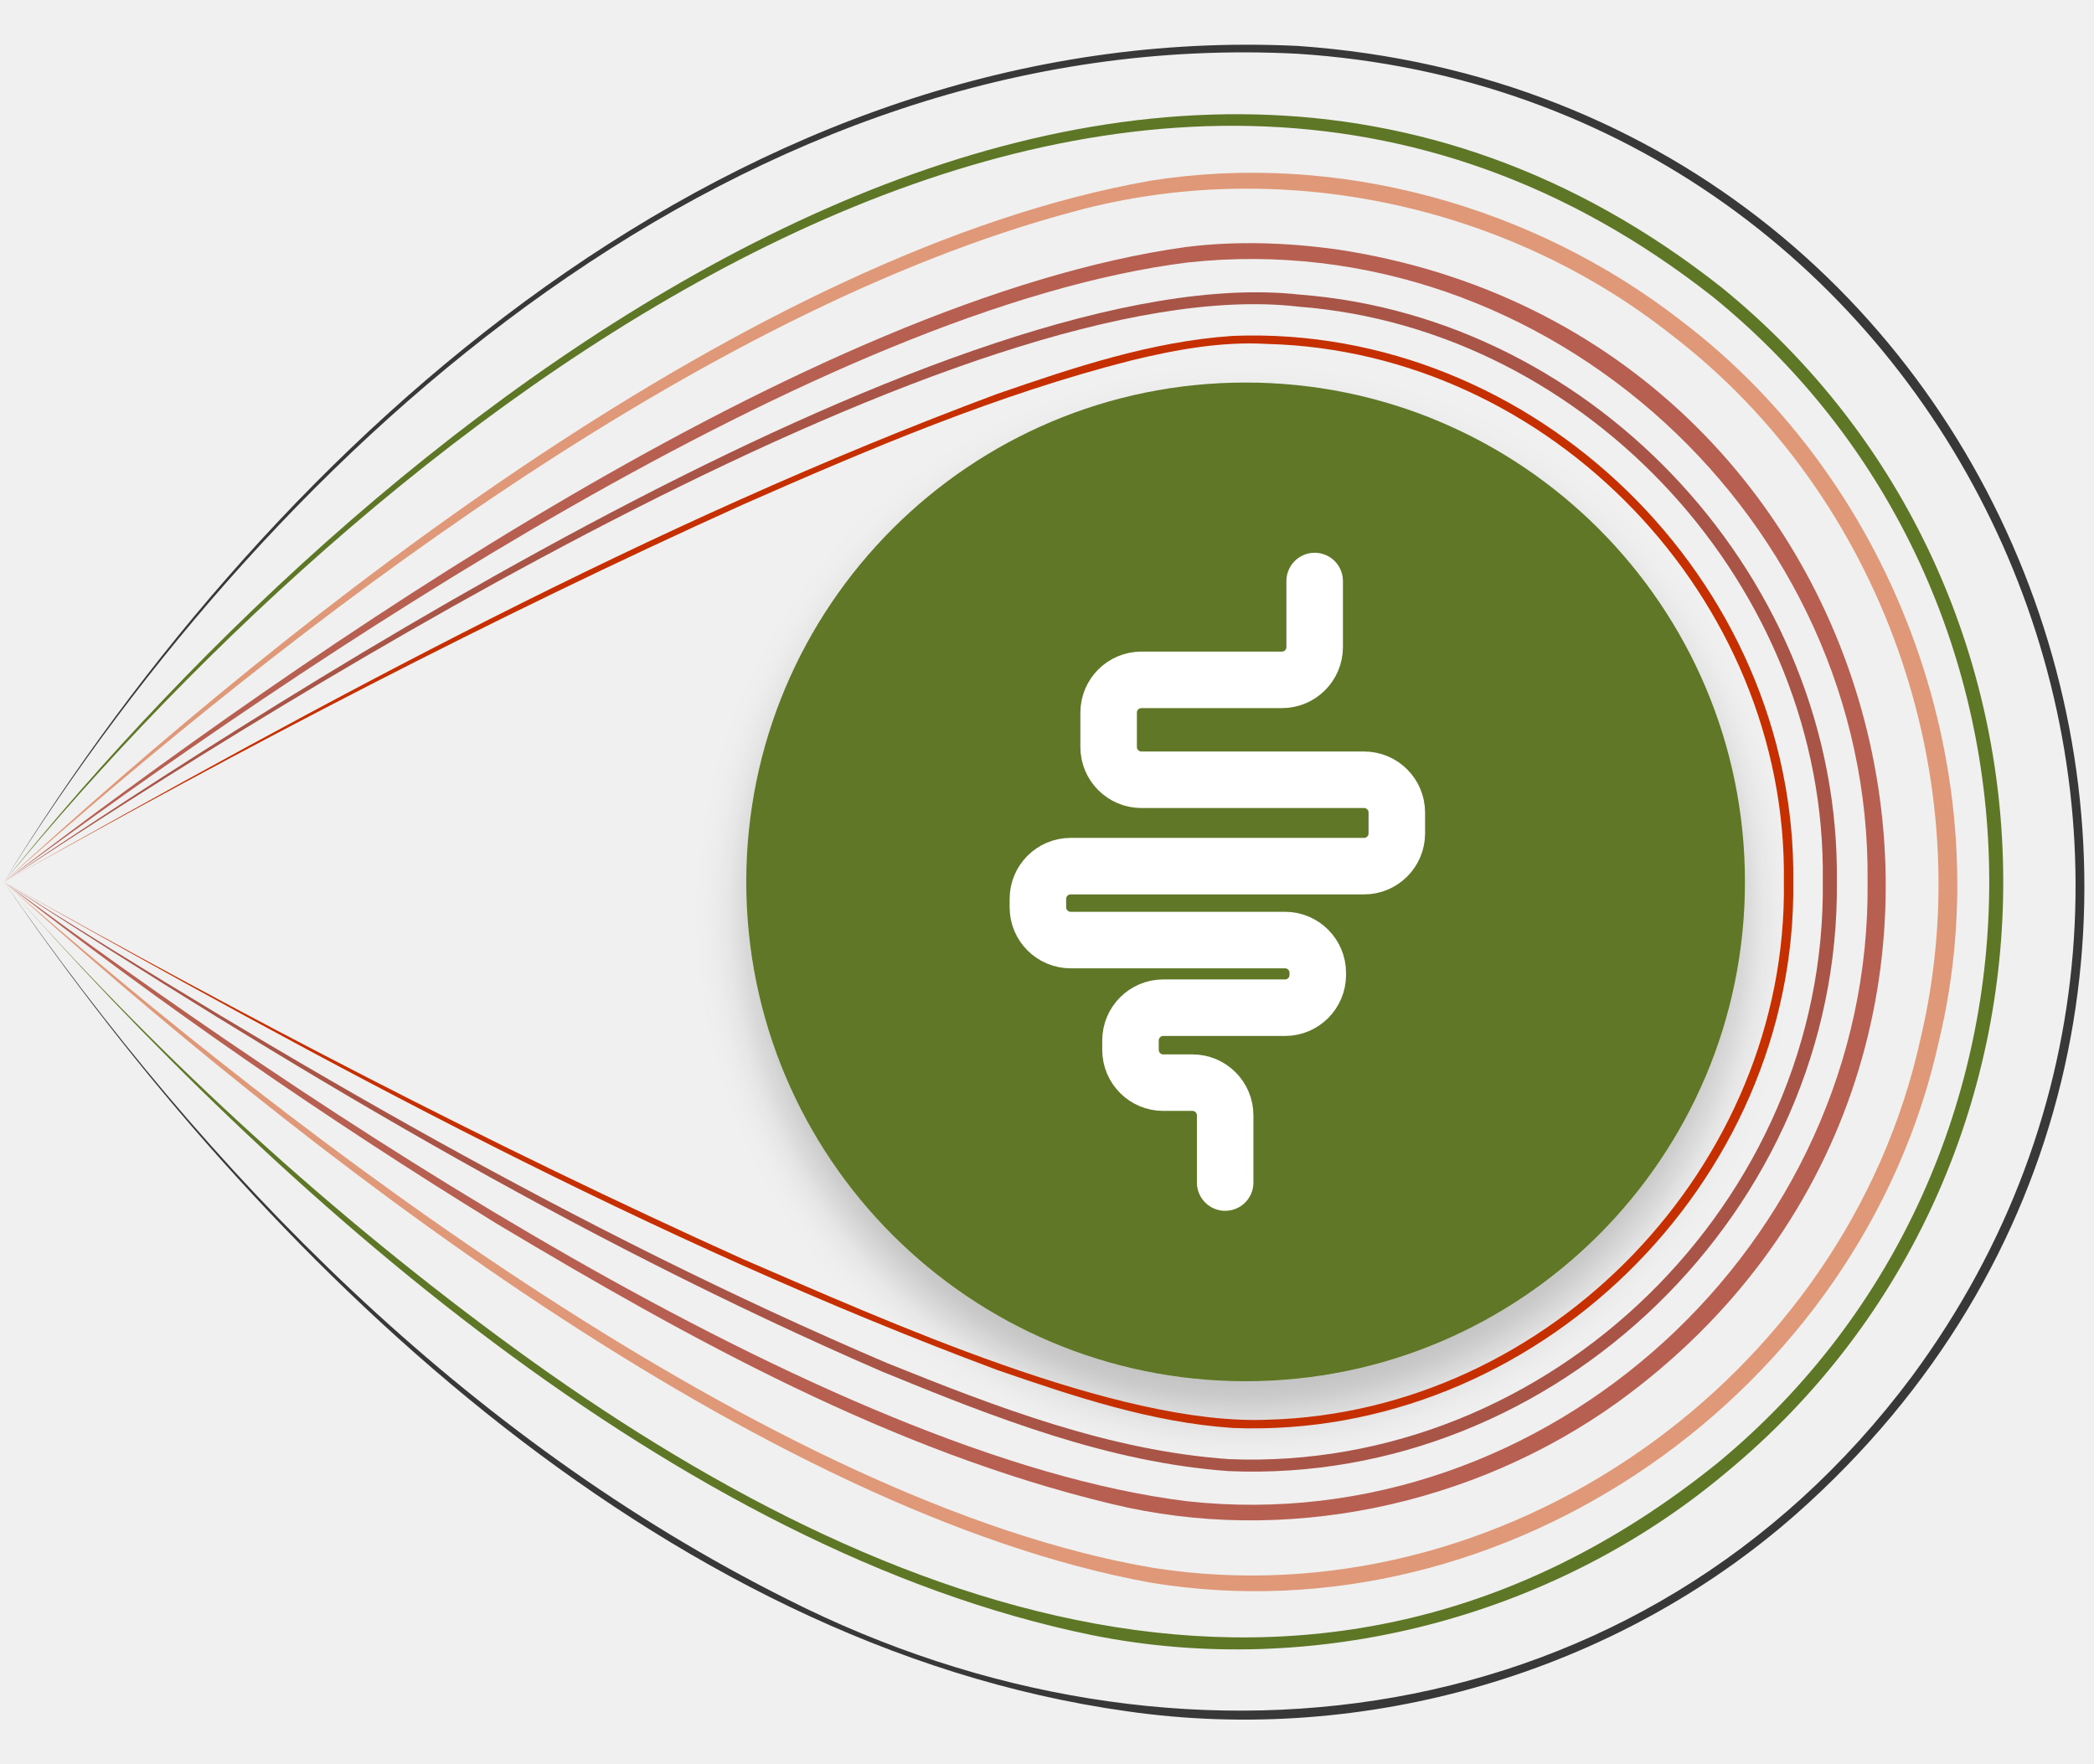
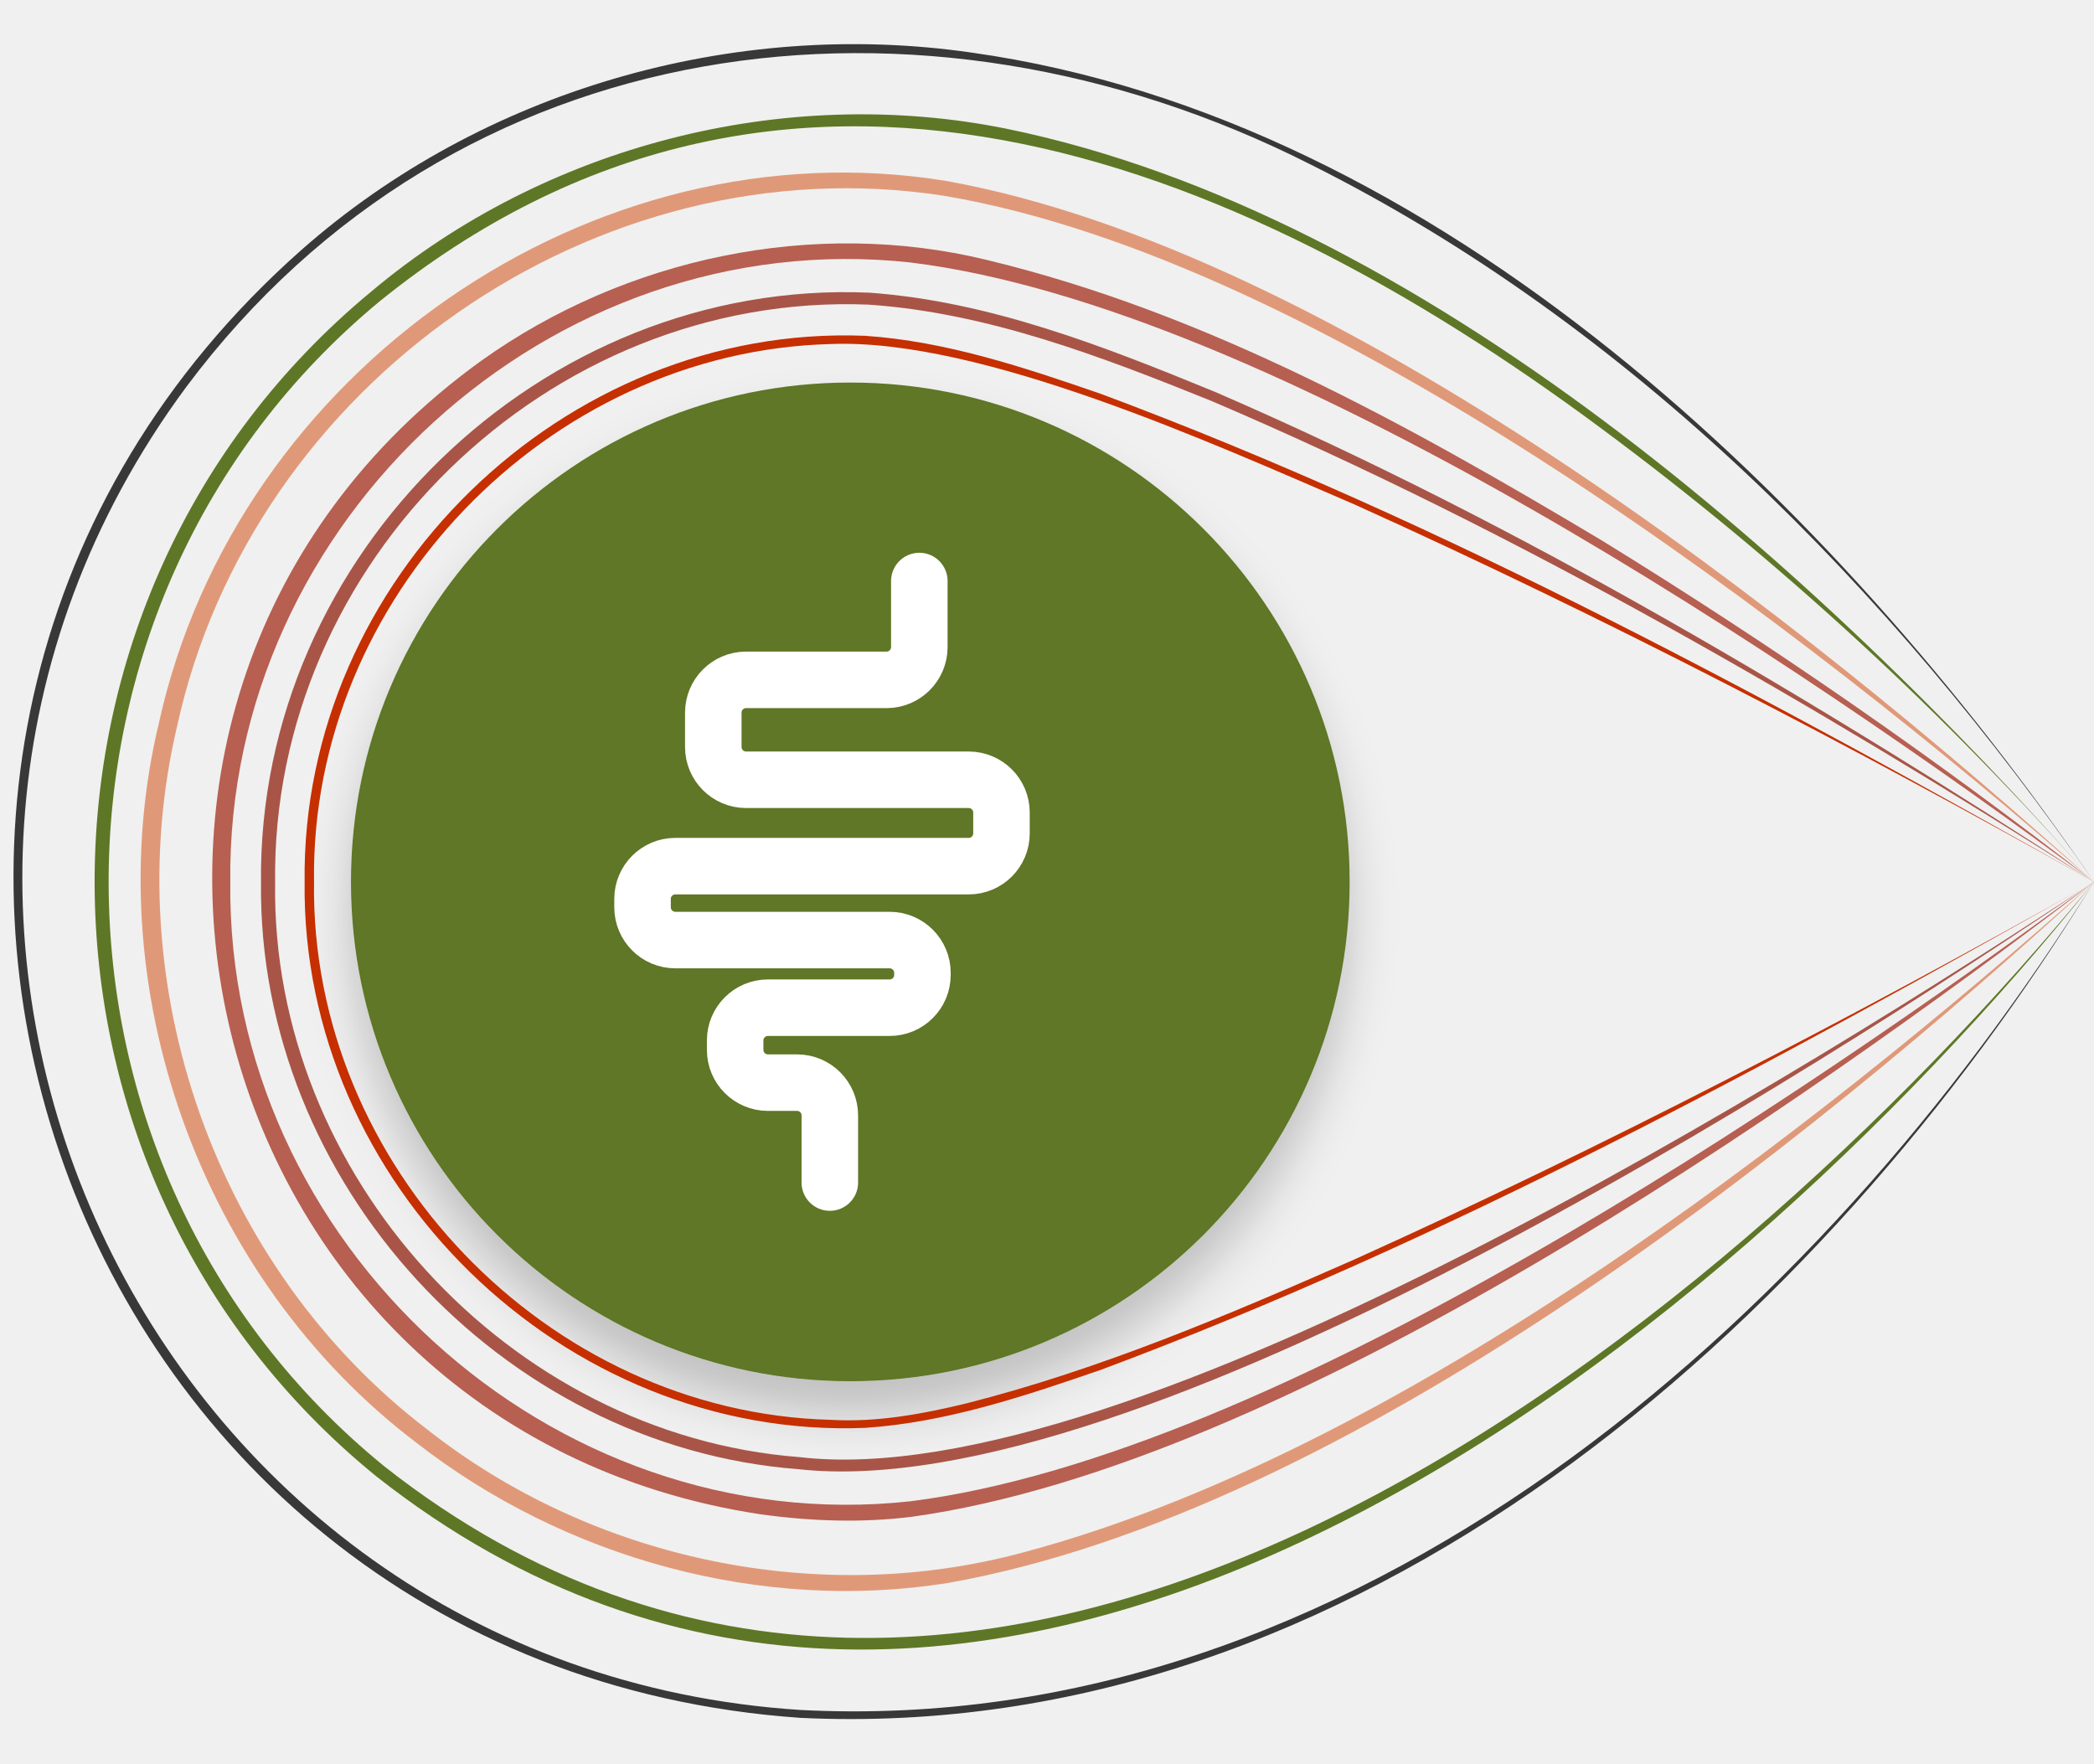
- <svg xmlns="http://www.w3.org/2000/svg" id="Marga" viewBox="0 0 444.55 374.42">
+ <svg xmlns="http://www.w3.org/2000/svg" id="Body" viewBox="0 0 444.55 374.42">
  <defs>
    <style>
      .cls-1 {
        fill: #c62f00;
      }

      .cls-2 {
        fill: #383838;
      }

      .cls-3 {
        filter: url(#drop-shadow-1);
      }

      .cls-4 {
        fill: #a85547;
      }

      .cls-5 {
        fill: #b75f51;
      }

      .cls-6 {
        fill: none;
        stroke: #fff;
        stroke-linecap: round;
        stroke-miterlimit: 10;
        stroke-width: 12px;
      }

      .cls-7 {
        fill: #5e7726;
      }

      .cls-8 {
        fill: #e09978;
      }
    </style>
-     <filter id="drop-shadow-1" x="142.55" y="72.21" width="243" height="244" filterUnits="userSpaceOnUse">
+     <filter id="drop-shadow-1" x="58.55" y="72.21" width="243" height="244" filterUnits="userSpaceOnUse">
      <feOffset dx="0" dy="7" />
      <feGaussianBlur result="blur" stdDeviation="5" />
      <feFlood flood-color="#000" flood-opacity=".2" />
      <feComposite in2="blur" operator="in" />
      <feComposite in="SourceGraphic" />
    </filter>
  </defs>
  <g class="cls-3">
-     <circle class="cls-7" cx="264.44" cy="187.22" r="106.01" />
+     <circle class="cls-7" cx="180.52" cy="187.22" r="106.01" />
  </g>
-   <path class="cls-6" d="M260.1,251.05v-14.25c0-3.84-3.11-6.96-6.96-6.96h-6.18c-3.84,0-6.96-3.11-6.96-6.96v-1.99c0-3.84,3.11-6.96,6.96-6.96h25.84c3.84,0,6.96-3.11,6.96-6.96v-.44c0-3.84-3.11-6.96-6.96-6.96h-45.5c-3.84,0-6.96-3.11-6.96-6.96v-1.77c0-3.84,3.11-6.96,6.96-6.96h62.28c3.84,0,6.96-3.11,6.96-6.96v-4.42c0-3.84-3.11-6.96-6.96-6.96h-47.26c-3.84,0-6.96-3.11-6.96-6.96v-7.29c0-3.84,3.11-6.96,6.96-6.96h29.82c3.84,0,6.96-3.11,6.96-6.96v-14.02" />
-   <path class="cls-1" d="M.83,187.22c68.21-38.45,137.37-76.2,210.88-103.6,16.2-5.59,32.79-11.16,50.02-12.31,64.04-2.55,119.76,51.87,118.98,115.92.77,64.05-54.93,118.47-118.98,115.92-17.23-1.15-33.82-6.72-50.02-12.31C138.2,263.42,69.04,225.67.83,187.22h0ZM.83,187.22c51.25,28.73,103.42,55.95,156.98,80.12,29.97,12.88,79.38,35.37,111.27,34.06,60.1-1.57,110.52-54.07,109.63-114.19.88-60.12-49.51-112.62-109.63-114.19-9.71-.58-19.36,1.19-28.83,3.48-28.45,7.22-55.61,18.77-82.44,30.58C104.25,131.27,52.08,158.49.83,187.22h0Z" />
-   <path class="cls-4" d="M.83,187.22C61.73,145.98,204.09,54.6,275.88,62.54c63.28,4.82,114.77,60.99,114.08,124.47.81,69.65-59.46,128.29-129.09,125.3-25.64-1.83-49.92-11.42-73.46-21.07C121.95,262.91,60.56,226,.83,187.22h0ZM.83,187.22c60.13,38.01,121.89,74.14,187.39,102.11,23.34,9.41,47.48,18.71,72.78,20.44,68.06,2.74,126.91-54.67,125.97-122.76.9-61.91-49.58-117.17-111.32-121.91C205.55,56.89,61.54,147.21.83,187.22h0Z" />
-   <path class="cls-5" d="M.83,187.22c63.97-48.99,171.42-123.73,250.94-134.78,10.68-1.34,21.55-.95,32.2.53,121.2,18.37,158.84,172.92,59.37,244.79-30.64,21.95-70.72,30.44-107.44,21.5-46.78-11.26-89.37-34.94-130.34-59.41C69.35,237.57,34.33,213.37.83,187.22h0ZM.83,187.22c63,46.63,174.31,122.04,251.29,131.5,76.38,8.32,145.23-54.81,144.36-131.49.88-76.68-67.95-139.82-144.34-131.51C174.79,65.42,64.31,140.39.83,187.22h0Z" />
-   <path class="cls-8" d="M.83,187.22C63.32,129.78,159.61,53.32,244.15,38.38c39.58-6.32,81.3,5.22,112.83,29.77,45.9,34.81,68.16,96.92,54.63,152.95-16.4,74.33-91.61,127.25-167.17,114.92C161.74,321.06,62.84,243.22.83,187.22h0ZM.83,187.22c61.69,53.85,163.12,131.97,244.11,145.65,73.83,11.48,146.99-39.94,162.85-112.65,12.93-54.84-8.21-114.94-53.04-149.2-35.16-27.75-83.27-37.89-126.56-26.17C148.56,66.05,62.23,132.76.83,187.22h0Z" />
-   <path class="cls-7" d="M.83,187.22C82.37,85.5,238.75-38.86,365.48,61.01c79.33,64.5,79.82,186.51.97,251.61-36.77,30.89-87.52,43.99-134.62,34.51C143.6,329.09,59,253.36.83,187.22h0ZM.83,187.22c31.39,35.58,66.49,68.03,104.61,96.27,78.64,58.38,173.99,95.85,259.27,27.03,77.19-63.81,76.73-184.2-.96-247.41C238.14-35.8,82.99,87.5.83,187.22h0Z" />
-   <path class="cls-2" d="M.83,187.22C59.01,92.37,157.79,4.1,275.5,9.75c158.98,11.08,225.31,205.92,105.88,311.63-38.39,33.86-91.59,49.2-142.17,41.91C139.62,349.32,55.57,267.09.83,187.22h0ZM.83,187.22c43.04,62.07,98.32,118.31,166.42,152.35,82.58,41.79,181.41,29.28,238.59-47.29,82.97-112.2,8.88-271.96-130.44-280.87C158.23,5.38,59.44,93.26.83,187.22h0Z" />
+   <path class="cls-6" d="M176.17,251.05v-14.25c0-3.84-3.11-6.96-6.96-6.96h-6.18c-3.84,0-6.96-3.11-6.96-6.96v-1.99c0-3.84,3.11-6.96,6.96-6.96h25.84c3.84,0,6.96-3.11,6.96-6.96v-.44c0-3.84-3.11-6.96-6.96-6.96h-45.5c-3.84,0-6.96-3.11-6.96-6.96v-1.77c0-3.84,3.11-6.96,6.96-6.96h62.28c3.84,0,6.96-3.11,6.96-6.96v-4.42c0-3.84-3.11-6.96-6.96-6.96h-47.26c-3.84,0-6.96-3.11-6.96-6.96v-7.29c0-3.84,3.11-6.96,6.96-6.96h29.82c3.84,0,6.96-3.11,6.96-6.96v-14.02" />
+   <path class="cls-1" d="M444.55,187.22c-68.21,38.45-137.37,76.2-210.88,103.6-16.2,5.59-32.79,11.16-50.02,12.31-64.04,2.55-119.76-51.87-118.98-115.92-.77-64.05,54.93-118.47,118.98-115.92,17.23,1.15,33.82,6.72,50.02,12.31,73.51,27.41,142.67,65.16,210.88,103.61h0ZM444.55,187.22c-51.25-28.73-103.42-55.95-156.98-80.12-29.97-12.88-79.38-35.37-111.27-34.06-60.1,1.57-110.52,54.07-109.63,114.19-.88,60.12,49.51,112.62,109.63,114.19,9.71.58,19.36-1.19,28.83-3.48,28.45-7.22,55.61-18.77,82.44-30.58,53.56-24.18,105.73-51.4,156.98-80.13h0Z" />
+   <path class="cls-4" d="M444.55,187.22c-60.9,41.24-203.26,132.62-275.06,124.68-63.28-4.82-114.77-60.99-114.08-124.47-.81-69.65,59.46-128.29,129.09-125.3,25.64,1.83,49.92,11.42,73.46,21.07,65.47,28.33,126.87,65.24,186.6,104.02h0ZM444.55,187.22c-60.13-38.01-121.89-74.14-187.39-102.11-23.34-9.41-47.48-18.71-72.78-20.44-68.06-2.74-126.91,54.67-125.97,122.76-.9,61.91,49.58,117.17,111.32,121.91,70.1,8.21,214.11-82.11,274.83-122.12h0Z" />
+   <path class="cls-5" d="M444.55,187.22c-63.97,48.99-171.42,123.73-250.94,134.78-10.68,1.34-21.55.95-32.2-.53C40.22,303.1,2.58,148.55,102.04,76.68c30.64-21.95,70.72-30.44,107.44-21.5,46.78,11.26,89.37,34.94,130.34,59.41,36.2,22.27,71.22,46.48,104.72,72.63h0ZM444.55,187.22c-63-46.63-174.31-122.04-251.29-131.5C116.88,47.4,48.02,110.52,48.89,187.21c-.88,76.68,67.95,139.82,144.34,131.51,77.35-9.71,187.83-84.68,251.31-131.51h0Z" />
+   <path class="cls-8" d="M444.55,187.22c-62.5,57.44-158.78,133.9-243.32,148.84-39.58,6.32-81.3-5.22-112.83-29.77-45.9-34.81-68.16-96.92-54.63-152.95C50.18,79.01,125.39,26.08,200.94,38.42c82.69,14.96,181.6,92.79,243.6,148.8h0ZM444.55,187.22c-61.69-53.85-163.12-131.97-244.11-145.65C126.61,30.08,53.45,81.51,37.59,154.21c-12.93,54.84,8.21,114.94,53.04,149.2,35.16,27.75,83.27,37.89,126.56,26.17,79.62-21.2,165.95-87.92,227.36-142.37h0Z" />
+   <path class="cls-7" d="M444.55,187.22c-81.55,101.72-237.92,226.08-364.65,126.21C.56,248.93.07,126.92,78.92,61.81c36.77-30.89,87.52-43.99,134.62-34.51,88.24,18.04,172.84,93.78,231.01,159.92h0ZM444.55,187.22c-31.39-35.58-66.49-68.03-104.61-96.27C261.3,32.57,165.95-4.91,80.67,63.91,3.47,127.72,3.94,248.11,81.62,311.32c125.61,98.92,280.76-24.38,362.92-124.1h0Z" />
+   <path class="cls-2" d="M444.55,187.22c-58.18,94.84-156.96,183.12-274.67,177.47C10.89,353.61-55.43,158.77,63.99,53.06,102.38,19.2,155.59,3.86,206.16,11.15c99.59,13.97,183.64,96.2,238.39,176.07h0ZM444.55,187.22c-43.04-62.07-98.32-118.31-166.42-152.35C195.55-6.92,96.72,5.59,39.54,82.15c-82.97,112.2-8.88,271.96,130.44,280.87,117.16,6.03,215.95-81.85,274.57-175.81h0Z" />
</svg>
